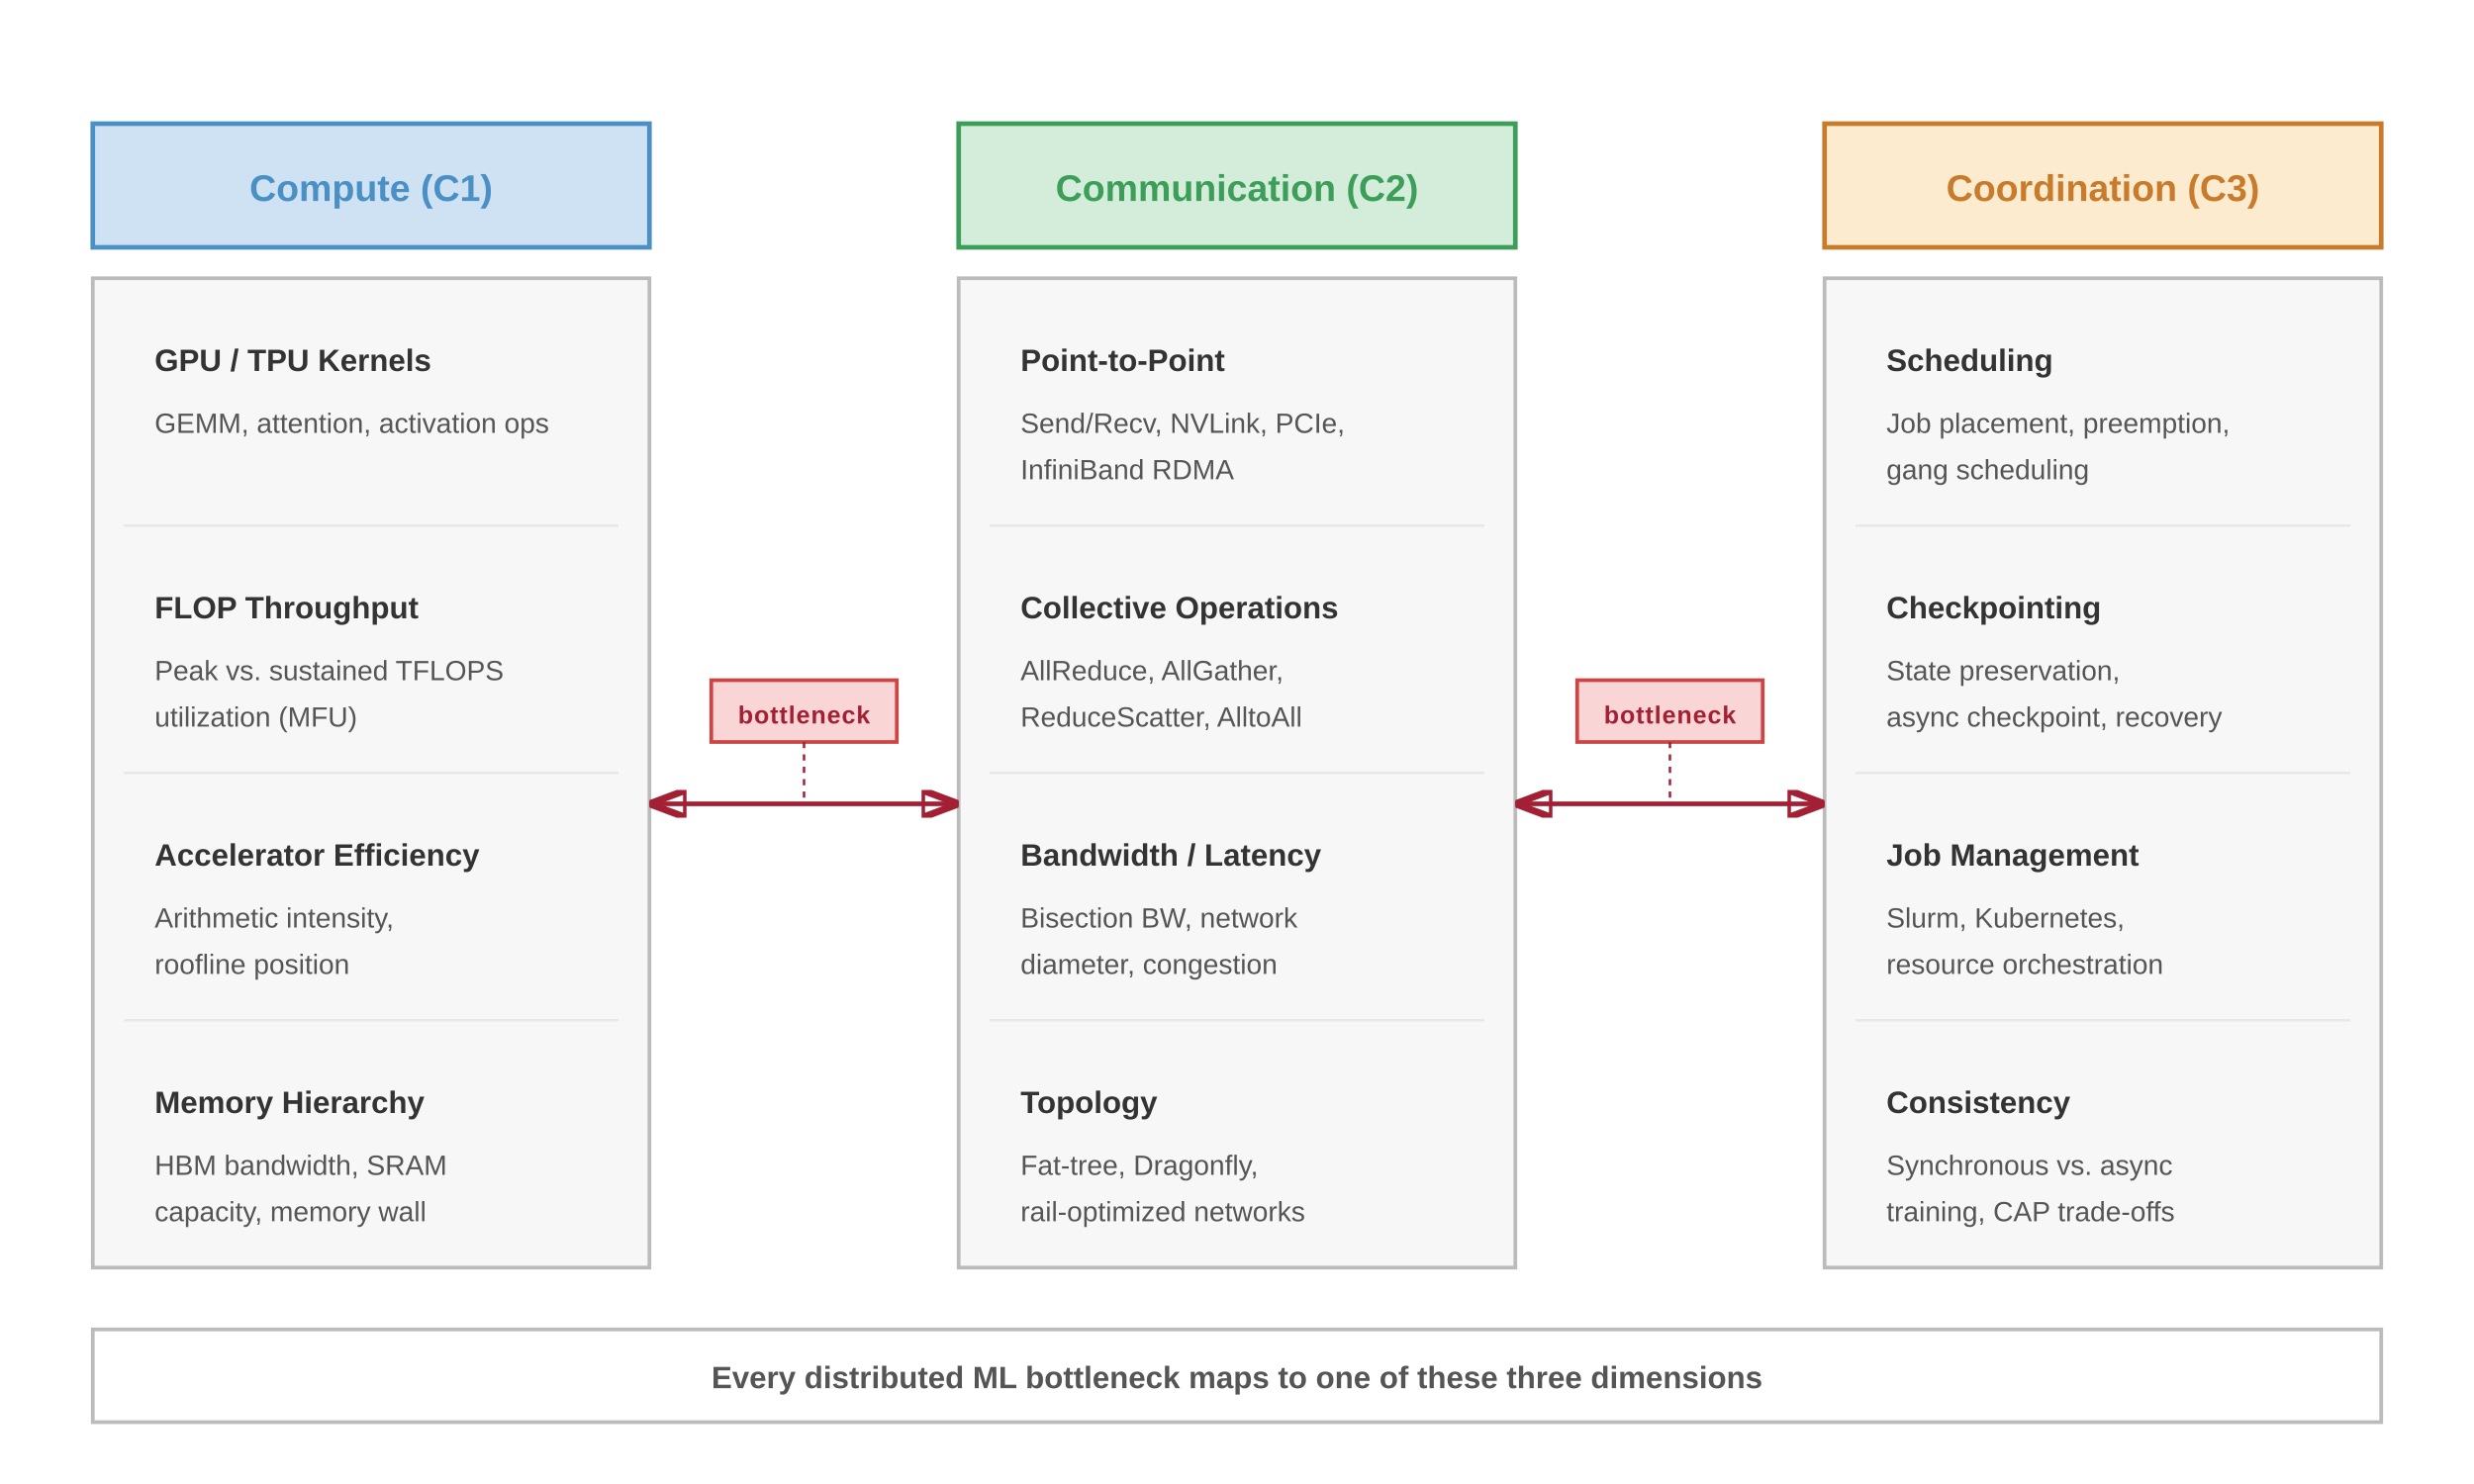
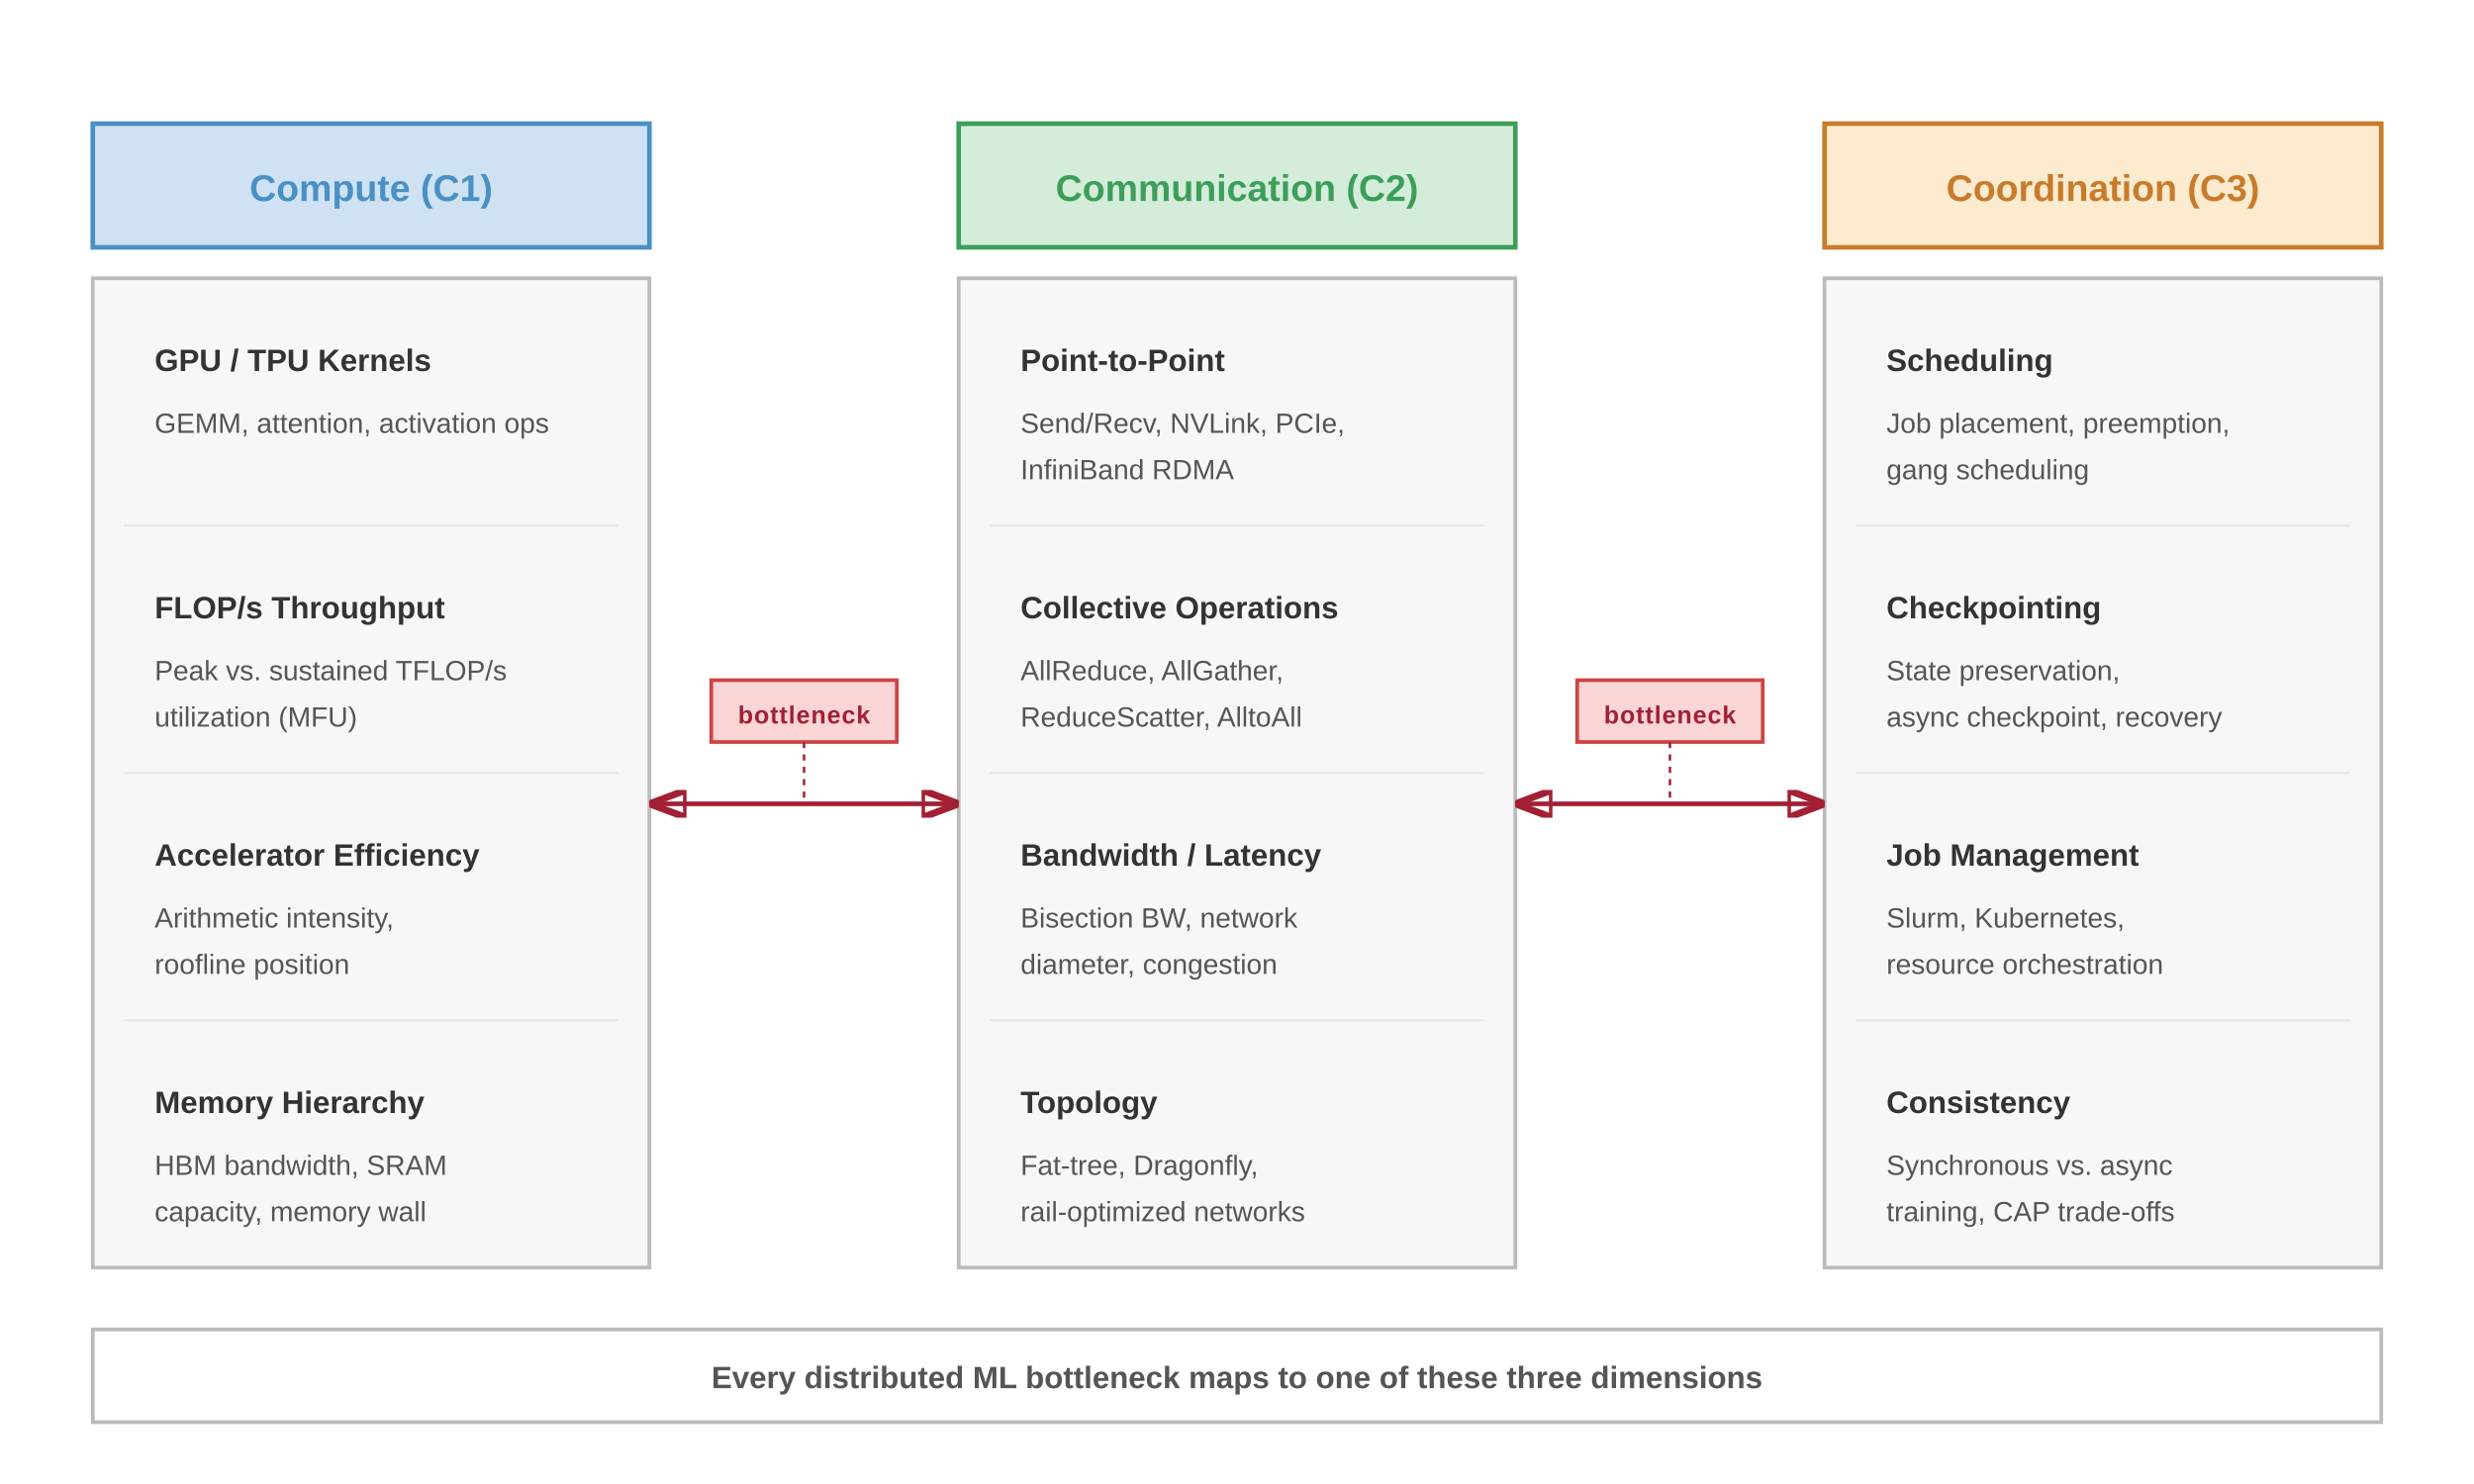
<svg xmlns="http://www.w3.org/2000/svg" font-family="Arial, Helvetica, sans-serif" viewBox="0 0 800 480">
  <defs>
    <marker id="arr" markerWidth="8" markerHeight="6" refX="8" refY="3" orient="auto">
      <path d="M0,0 L8,3 L0,6 Z" fill="none" stroke="#a31f34" stroke-width="1.5" stroke-linejoin="round" />
    </marker>
    <marker id="arr-rev" markerWidth="8" markerHeight="6" refX="0" refY="3" orient="auto">
      <path d="M8,0 L0,3 L8,6 Z" fill="none" stroke="#a31f34" stroke-width="1.5" stroke-linejoin="round" />
    </marker>
  </defs>
  <rect width="800" height="480" fill="#fff" />
  <g transform="translate(30, 40)">
    <rect x="0" y="0" width="180" height="40" fill="#cfe2f3" stroke="#4a90c4" stroke-width="1.5" />
    <text x="90" y="25" text-anchor="middle" font-size="12" font-weight="700" fill="#4a90c4">Compute (C1)</text>
  </g>
  <g transform="translate(30, 90)">
    <rect x="0" y="0" width="180" height="320" fill="#f7f7f7" stroke="#bbb" stroke-width="1.2" />
    <text x="20" y="30" font-size="10" font-weight="700" fill="#333">GPU / TPU Kernels</text>
    <text x="20" y="50" font-size="9" fill="#555">GEMM, attention, activation ops</text>
    <line x1="10" y1="80" x2="170" y2="80" stroke="#e8e8e8" stroke-width="0.8" />
-     <text x="20" y="110" font-size="10" font-weight="700" fill="#333">FLOP Throughput</text>
-     <text x="20" y="130" font-size="9" fill="#555">Peak vs. sustained TFLOPS</text>
+     <text x="20" y="110" font-size="10" font-weight="700" fill="#333">FLOP/s Throughput</text>
+     <text x="20" y="130" font-size="9" fill="#555">Peak vs. sustained TFLOP/s</text>
    <text x="20" y="145" font-size="9" fill="#555">utilization (MFU)</text>
    <line x1="10" y1="160" x2="170" y2="160" stroke="#e8e8e8" stroke-width="0.8" />
    <text x="20" y="190" font-size="10" font-weight="700" fill="#333">Accelerator Efficiency</text>
    <text x="20" y="210" font-size="9" fill="#555">Arithmetic intensity,</text>
    <text x="20" y="225" font-size="9" fill="#555">roofline position</text>
    <line x1="10" y1="240" x2="170" y2="240" stroke="#e8e8e8" stroke-width="0.8" />
    <text x="20" y="270" font-size="10" font-weight="700" fill="#333">Memory Hierarchy</text>
    <text x="20" y="290" font-size="9" fill="#555">HBM bandwidth, SRAM</text>
    <text x="20" y="305" font-size="9" fill="#555">capacity, memory wall</text>
  </g>
  <g transform="translate(310, 40)">
    <rect x="0" y="0" width="180" height="40" fill="#d4edda" stroke="#3d9e5a" stroke-width="1.5" />
    <text x="90" y="25" text-anchor="middle" font-size="12" font-weight="700" fill="#3d9e5a">Communication (C2)</text>
  </g>
  <g transform="translate(310, 90)">
    <rect x="0" y="0" width="180" height="320" fill="#f7f7f7" stroke="#bbb" stroke-width="1.2" />
    <text x="20" y="30" font-size="10" font-weight="700" fill="#333">Point-to-Point</text>
    <text x="20" y="50" font-size="9" fill="#555">Send/Recv, NVLink, PCIe,</text>
    <text x="20" y="65" font-size="9" fill="#555">InfiniBand RDMA</text>
    <line x1="10" y1="80" x2="170" y2="80" stroke="#e8e8e8" stroke-width="0.8" />
    <text x="20" y="110" font-size="10" font-weight="700" fill="#333">Collective Operations</text>
    <text x="20" y="130" font-size="9" fill="#555">AllReduce, AllGather,</text>
    <text x="20" y="145" font-size="9" fill="#555">ReduceScatter, AlltoAll</text>
    <line x1="10" y1="160" x2="170" y2="160" stroke="#e8e8e8" stroke-width="0.8" />
    <text x="20" y="190" font-size="10" font-weight="700" fill="#333">Bandwidth / Latency</text>
    <text x="20" y="210" font-size="9" fill="#555">Bisection BW, network</text>
    <text x="20" y="225" font-size="9" fill="#555">diameter, congestion</text>
    <line x1="10" y1="240" x2="170" y2="240" stroke="#e8e8e8" stroke-width="0.8" />
    <text x="20" y="270" font-size="10" font-weight="700" fill="#333">Topology</text>
    <text x="20" y="290" font-size="9" fill="#555">Fat-tree, Dragonfly,</text>
    <text x="20" y="305" font-size="9" fill="#555">rail-optimized networks</text>
  </g>
  <g transform="translate(590, 40)">
    <rect x="0" y="0" width="180" height="40" fill="#fdebd0" stroke="#c87b2a" stroke-width="1.5" />
    <text x="90" y="25" text-anchor="middle" font-size="12" font-weight="700" fill="#c87b2a">Coordination (C3)</text>
  </g>
  <g transform="translate(590, 90)">
    <rect x="0" y="0" width="180" height="320" fill="#f7f7f7" stroke="#bbb" stroke-width="1.2" />
    <text x="20" y="30" font-size="10" font-weight="700" fill="#333">Scheduling</text>
    <text x="20" y="50" font-size="9" fill="#555">Job placement, preemption,</text>
    <text x="20" y="65" font-size="9" fill="#555">gang scheduling</text>
    <line x1="10" y1="80" x2="170" y2="80" stroke="#e8e8e8" stroke-width="0.8" />
    <text x="20" y="110" font-size="10" font-weight="700" fill="#333">Checkpointing</text>
    <text x="20" y="130" font-size="9" fill="#555">State preservation,</text>
    <text x="20" y="145" font-size="9" fill="#555">async checkpoint, recovery</text>
    <line x1="10" y1="160" x2="170" y2="160" stroke="#e8e8e8" stroke-width="0.8" />
    <text x="20" y="190" font-size="10" font-weight="700" fill="#333">Job Management</text>
    <text x="20" y="210" font-size="9" fill="#555">Slurm, Kubernetes,</text>
    <text x="20" y="225" font-size="9" fill="#555">resource orchestration</text>
    <line x1="10" y1="240" x2="170" y2="240" stroke="#e8e8e8" stroke-width="0.8" />
    <text x="20" y="270" font-size="10" font-weight="700" fill="#333">Consistency</text>
    <text x="20" y="290" font-size="9" fill="#555">Synchronous vs. async</text>
    <text x="20" y="305" font-size="9" fill="#555">training, CAP trade-offs</text>
  </g>
  <rect x="230" y="220" width="60" height="20" fill="#f9d6d5" stroke="#c44" stroke-width="1.2" />
  <text x="260" y="234" text-anchor="middle" font-size="8" fill="#a31f34" font-weight="700" letter-spacing="0.3">bottleneck</text>
  <line x1="210" y1="260" x2="310" y2="260" stroke="#a31f34" stroke-width="1.5" marker-start="url(#arr-rev)" marker-end="url(#arr)" />
  <line x1="260" y1="240" x2="260" y2="260" stroke="#a31f34" stroke-width="0.8" stroke-dasharray="2,2" />
  <rect x="510" y="220" width="60" height="20" fill="#f9d6d5" stroke="#c44" stroke-width="1.2" />
  <text x="540" y="234" text-anchor="middle" font-size="8" fill="#a31f34" font-weight="700" letter-spacing="0.3">bottleneck</text>
  <line x1="490" y1="260" x2="590" y2="260" stroke="#a31f34" stroke-width="1.5" marker-start="url(#arr-rev)" marker-end="url(#arr)" />
  <line x1="540" y1="240" x2="540" y2="260" stroke="#a31f34" stroke-width="0.8" stroke-dasharray="2,2" />
  <rect x="30" y="430" width="740" height="30" fill="#fff" stroke="#bbb" stroke-width="1.2" />
  <text x="400" y="449" text-anchor="middle" font-size="10" fill="#555" font-weight="600">Every distributed ML bottleneck maps to one of these three dimensions</text>
</svg>
